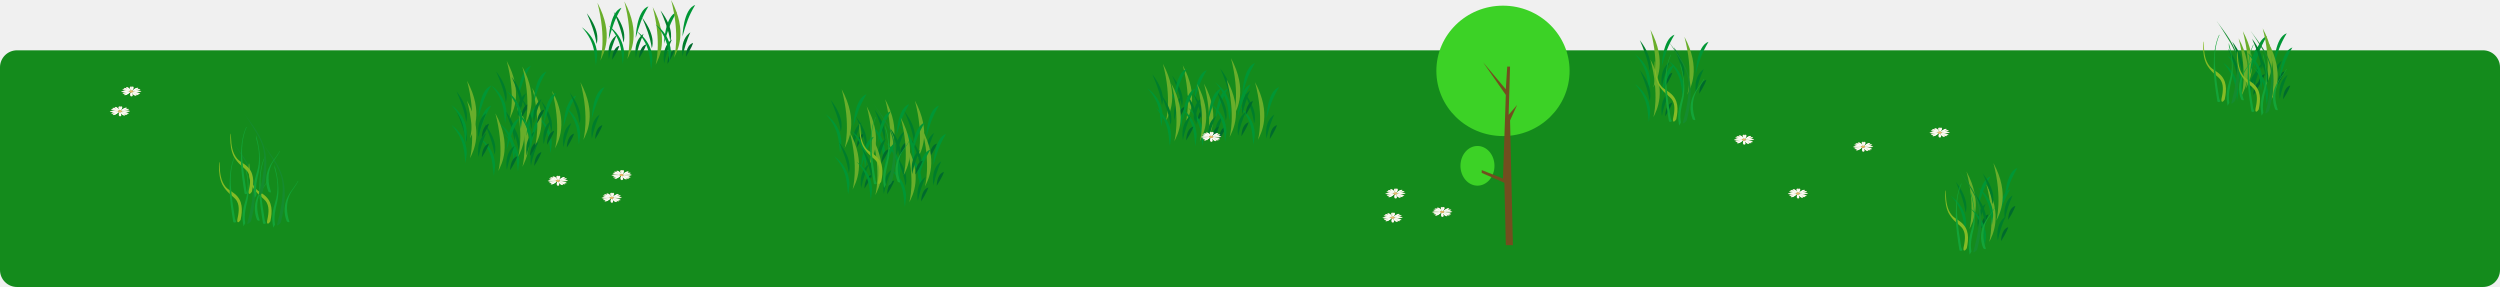
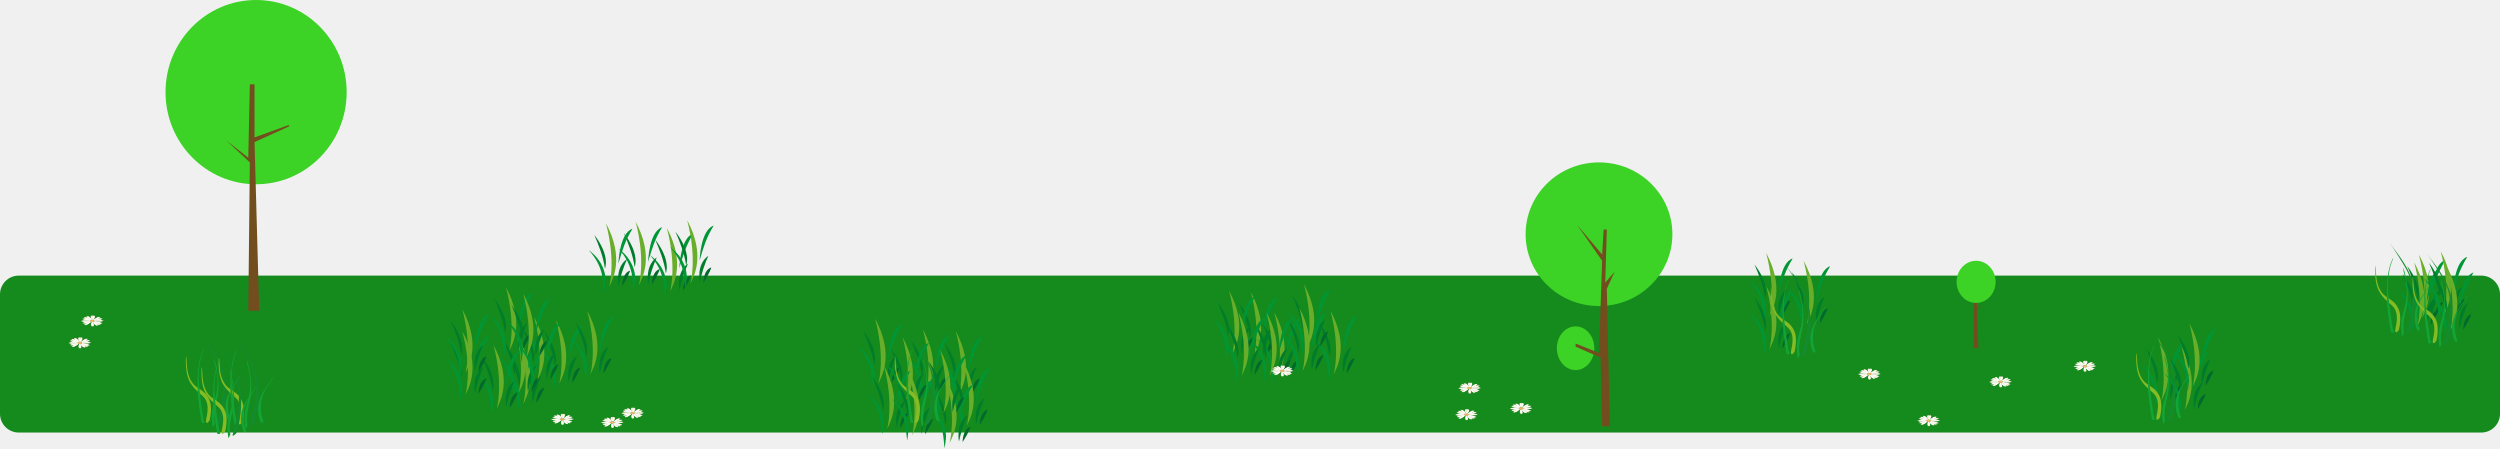
- <svg xmlns="http://www.w3.org/2000/svg" xmlns:xlink="http://www.w3.org/1999/xlink" viewBox="0 0 1764 202.5">
+ <svg xmlns="http://www.w3.org/2000/svg" xmlns:xlink="http://www.w3.org/1999/xlink" viewBox="0 0 1601 287">
  <defs>
    <style>.cls-1{fill:none;}.cls-2{fill:#ded8c1;}.cls-3{fill:#faf6e8;}.cls-4{fill:#fff;}.cls-5{fill:#c19955;}.cls-6{fill:#f8c46f;}.cls-7{fill:#69ae2b;}.cls-8{fill:#009635;}.cls-9{fill:#007d2b;}.cls-10{fill:#006a2c;}.cls-11{fill:#158b2f;}.cls-12{fill:#85bb25;}.cls-13{fill:#13a438;}.cls-14{fill:#148b1c;}.cls-15{fill:#3cd226;}.cls-16{fill:#724e1f;}</style>
    <symbol id="Grass_1" data-name="Grass 1" viewBox="0 0 28.9 44.07">
      <path class="cls-7" d="M13.49,40.74S18.23,25.17,11.39,0C23.73,22.34,15.9,36,13.49,40.74Z" />
      <path class="cls-8" d="M11.13,37.63S12.47,26,0,17.15c10.77,11.43,9,21,10.32,26.92Z" />
      <path class="cls-9" d="M19.72,39.82s-2.42-11.58,5.65-17A81.72,81.72,0,0,0,19.72,39.82Z" />
      <path class="cls-10" d="M22.13,40.11s-.16-7.89,4.92-9.73C28.07,29.56,25.57,35,22.13,40.11Z" />
      <path class="cls-9" d="M10.72,29s3.83-7.92-7.07-21.66C6.38,13.39,9.63,21.24,10.72,29Z" />
      <path class="cls-8" d="M19.62,25.76S20.15,6.4,28.9,3.48C23.87,11.7,22.54,16.21,19.62,25.76Z" />
    </symbol>
    <symbol id="Grass_3" data-name="Grass 3" viewBox="0 0 35 60.43">
      <path class="cls-1" d="M9.66,0c3.32,4.71,7.2,9.14,10,14.41,7.21,13,5.82,27.43,2.22,41.56" />
      <path class="cls-11" d="M9.65,0c2.86,4.05,5.28,8.13,7.88,12.36S22.53,21,23.44,26c1.82,9.84-1,22.74-3.52,32.29-.3,1.13,2.51-.82,2.78-2,.93-3.85,4.41-16.82,1.76-29.65C22.31,16.27,15.69,8.36,9.67,0c0,0,0,0,0,0Z" />
      <path class="cls-1" d="M14.12,55.54C19.39,31,.61,43.82.27,17.58" />
      <path class="cls-12" d="M15.29,55.65c1.44-7,1.65-13.72-4.21-18.55C8.9,35.3,6.42,34.27,4.6,32,1.39,28,.71,22.55.53,17.6.38,13.24,0,13.18,0,17.55s.46,8.94,2.38,13a25,25,0,0,0,5.26,6.63c1.79,1.79,4,3.11,5.15,5.42,2,3.84,1,8.86.17,12.86-.31,1.48.35,3.38,2.33.22Z" />
      <path class="cls-1" d="M10.74,56.86c-2.23-13.94-5.28-34.41.65-47.1" />
      <path class="cls-13" d="M11.34,55c-1.24-7.7-2.16-13.69-2.8-21.47s-.26-16.38,3-23.73c.07-.17-.19-.26-.26-.1C7.93,16.91,7.55,25,7.52,32.79,7.5,40.92,8.79,49,10.07,57c.14.87,2.11.74,2-.13Z" />
      <path class="cls-1" d="M28.08,56.17c-5.91-16.34,4.34-24,6.78-29.21" />
      <path class="cls-13" d="M28.69,55.87c-2.13-6.12-2.47-12.81.19-18.83,1.59-3.62,4.44-6.48,6.11-10,.07-.16-.19-.25-.26-.09-1.94,3.83-5.06,6.92-6.95,10.83a21.25,21.25,0,0,0-1,17.68c.29.83,2.17,1.27,1.88.44Z" />
      <path class="cls-1" d="M17,58.78c-2.19-13.71,8.43-18,1.39-41" />
      <path class="cls-13" d="M18.51,58.11c-.91-6.1.34-10.7,1.64-16.52,1.79-8.05.36-18.3-2.06-26.11a21.39,21.39,0,0,0,.12,2.3c2.36,8.22,3.05,16.19.45,24.4C16.93,47.67,16.1,52.45,17,58.25c.13.87.42,2.84.28,2Z" />
    </symbol>
    <symbol id="Daisy" data-name="Daisy" viewBox="0 0 47.36 47.37">
      <rect class="cls-1" x="2.26" y="2.08" width="43.01" height="43.1" />
      <path class="cls-2" d="M46,20.88c-3.74-2.09-14.34,1-18.07,2.18a6,6,0,0,1,.07.74,5.56,5.56,0,0,1-.08.82c12.77,3.57,18,.22,18,.22C49.16,22.92,46,20.88,46,20.88Z" />
      <path class="cls-3" d="M44,21.26c-3.32-1.73-12.74.82-16.06,1.8a4.07,4.07,0,0,1,.06.61,3.73,3.73,0,0,1-.07.68c11.36,3,16,.19,16,.19C46.8,23,44,21.26,44,21.26Z" />
      <path class="cls-4" d="M43.3,22.48c-3.19-.86-12.23.4-15.41.89a1.07,1.07,0,0,1,.06.3,1,1,0,0,1-.07.34c10.89,1.46,15.37.09,15.37.09C46,23.31,43.3,22.48,43.3,22.48Z" />
      <path class="cls-2" d="M37.49,6C33.37,7.14,28,16.8,26.23,20.28a6.06,6.06,0,0,1,.56.47,5.29,5.29,0,0,1,.53.64C38.89,14.9,40.24,8.83,40.24,8.83,41.2,5.17,37.49,6,37.49,6Z" />
      <path class="cls-3" d="M36.34,7.66c-3.58,1.12-8.46,9.58-10.11,12.62a4.22,4.22,0,0,1,.47.39,3.69,3.69,0,0,1,.43.53C37.26,15.28,38.61,10,38.61,10,39.54,6.85,36.34,7.66,36.34,7.66Z" />
      <path class="cls-4" d="M36.73,9c-2.86,1.64-8.37,8.91-10.29,11.5a1.2,1.2,0,0,1,.26.18,1.07,1.07,0,0,1,.19.28c8.75-6.65,11-10.78,11-10.78C39.25,7.66,36.73,9,36.73,9Z" />
      <path class="cls-2" d="M21,1.39c-2.11,3.74.93,14.35,2.1,18.09a4.42,4.42,0,0,1,.74-.07,5.56,5.56,0,0,1,.82.08c3.62-12.76.3-18,.3-18C23-1.79,21,1.39,21,1.39Z" />
      <path class="cls-3" d="M21.34,3.4c-1.74,3.32.77,12.75,1.74,16.08a4.07,4.07,0,0,1,.61-.06,3.73,3.73,0,0,1,.68.07c3-11.34.25-16,.25-16C23,.57,21.34,3.4,21.34,3.4Z" />
      <path class="cls-4" d="M22.56,4.06c-.87,3.19.35,12.23.83,15.42a1.07,1.07,0,0,1,.3-.06,1,1,0,0,1,.34.07c1.51-10.89.15-15.37.15-15.37C23.41,1.34,22.56,4.06,22.56,4.06Z" />
      <path class="cls-2" d="M6,9.8c1.14,4.13,10.78,9.51,14.25,11.33a5.08,5.08,0,0,1,.47-.57A7.67,7.67,0,0,1,21.4,20C15,8.44,8.9,7.06,8.9,7.06,5.24,6.09,6,9.8,6,9.8Z" />
      <path class="cls-3" d="M7.72,11c1.1,3.59,9.54,8.5,12.57,10.17a4.31,4.31,0,0,1,.39-.48,5.13,5.13,0,0,1,.53-.42C15.34,10.07,10.09,8.7,10.09,8.7,6.92,7.76,7.72,11,7.72,11Z" />
      <path class="cls-4" d="M9,10.57c1.63,2.88,8.88,8.42,11.47,10.34a1.45,1.45,0,0,1,.17-.26,1,1,0,0,1,.29-.18c-6.62-8.78-10.74-11-10.74-11C7.72,8.05,9,10.57,9,10.57Z" />
      <path class="cls-2" d="M1.38,26.3c3.73,2.12,14.35-.87,18.1-2a4.63,4.63,0,0,1-.07-.74,5.56,5.56,0,0,1,.09-.82c-12.75-3.68-18-.37-18-.37C-1.79,24.23,1.38,26.3,1.38,26.3Z" />
      <path class="cls-3" d="M3.4,25.94c3.31,1.76,12.75-.72,16.08-1.67a4.07,4.07,0,0,1-.06-.61A3.72,3.72,0,0,1,19.5,23c-11.34-3.05-16-.32-16-.32C.57,24.23,3.4,25.94,3.4,25.94Z" />
      <path class="cls-4" d="M4.06,24.72c3.18.89,12.23-.3,15.42-.76a1.07,1.07,0,0,1-.06-.3,1,1,0,0,1,.07-.34C8.61,21.77,4.12,23.1,4.12,23.1,1.34,23.87,4.06,24.72,4.06,24.72Z" />
      <path class="cls-2" d="M9.73,41.27c4.14-1.12,9.55-10.74,11.39-14.21a4.18,4.18,0,0,1-.57-.47A6.32,6.32,0,0,1,20,26C8.41,32.34,7,38.4,7,38.4,6,42.05,9.73,41.27,9.73,41.27Z" />
      <path class="cls-3" d="M10.9,39.6c3.59-1.09,8.53-9.51,10.22-12.54a3,3,0,0,1-.47-.39,3.12,3.12,0,0,1-.43-.53C10,32,8.64,37.22,8.64,37.22,7.69,40.38,10.9,39.6,10.9,39.6Z" />
      <path class="cls-4" d="M10.52,38.27C13.39,36.65,19,29.42,20.9,26.85a.88.88,0,0,1-.25-.18.87.87,0,0,1-.19-.28c-8.81,6.57-11,10.68-11,10.68C8,39.58,10.52,38.27,10.52,38.27Z" />
      <path class="cls-2" d="M26.21,46c2.14-3.71-.81-14.35-2-18.1a5.83,5.83,0,0,1-.73.06,5.3,5.3,0,0,1-.82-.08c-3.73,12.72-.45,18-.45,18C24.13,49.16,26.21,46,26.21,46Z" />
      <path class="cls-3" d="M25.86,44c1.77-3.3-.66-12.76-1.61-16.09a4.07,4.07,0,0,1-.61.06,5.05,5.05,0,0,1-.68-.08c-3.1,11.32-.38,16-.38,16C24.13,46.8,25.86,44,25.86,44Z" />
      <path class="cls-4" d="M24.65,43.31c.89-3.18-.26-12.23-.71-15.42a1.07,1.07,0,0,1-.3.06,1.94,1.94,0,0,1-.33-.07C21.71,38.75,23,43.24,23,43.24,23.78,46,24.65,43.31,24.65,43.31Z" />
      <path class="cls-2" d="M41.22,37.71c-1.11-4.14-10.71-9.6-14.16-11.44a6.2,6.2,0,0,1-.48.56,4.56,4.56,0,0,1-.65.51C32.27,39,38.33,40.43,38.33,40.43,42,41.42,41.22,37.71,41.22,37.71Z" />
      <path class="cls-3" d="M39.55,36.53C38.47,32.94,30.08,28,27.06,26.27a4.4,4.4,0,0,1-.4.46,3.64,3.64,0,0,1-.54.43c5.8,10.21,11,11.62,11,11.62C40.32,39.75,39.55,36.53,39.55,36.53Z" />
      <path class="cls-4" d="M38.22,36.91C36.61,34,29.41,28.43,26.84,26.48a.88.88,0,0,1-.18.25,1,1,0,0,1-.29.19C32.91,35.75,37,38,37,38,39.52,39.45,38.22,36.91,38.22,36.91Z" />
      <path class="cls-2" d="M44.24,32.48c-2.17-3.7-12.87-6.4-16.69-7.26a5.72,5.72,0,0,1-.32.66,4.76,4.76,0,0,1-.48.67C36,36.1,42.19,35.86,42.19,35.86,46,35.85,44.24,32.48,44.24,32.48Z" />
      <path class="cls-3" d="M42.32,31.78c-2-3.17-11.41-5.74-14.77-6.56a4.55,4.55,0,0,1-.26.55,5.66,5.66,0,0,1-.4.56c8.3,8.29,13.73,8.26,13.73,8.26C43.92,34.68,42.32,31.78,42.32,31.78Z" />
      <path class="cls-4" d="M41.14,32.5c-2.32-2.35-10.75-5.83-13.74-7a1.45,1.45,0,0,1-.11.29,1.13,1.13,0,0,1-.23.26c8.66,6.77,13.22,7.85,13.22,7.85C43.07,34.61,41.14,32.5,41.14,32.5Z" />
      <path class="cls-4" d="M41.14,32.5c-2.32-2.35-10.75-5.83-13.74-7a1.45,1.45,0,0,1-.11.29,1.13,1.13,0,0,1-.23.26c8.66,6.77,13.22,7.85,13.22,7.85C43.07,34.61,41.14,32.5,41.14,32.5Z" />
      <path class="cls-2" d="M42.88,11.8c-4.28-.3-12.56,7-15.43,9.66a5.07,5.07,0,0,1,.37.64,4.45,4.45,0,0,1,.28.77c13.08-2.2,16.41-7.46,16.41-7.46C46.64,12.28,42.88,11.8,42.88,11.8Z" />
      <path class="cls-3" d="M41.22,13c-3.75-.15-11.19,6.17-13.77,8.47a4.6,4.6,0,0,1,.31.53,3.77,3.77,0,0,1,.23.64C39.53,20.48,42.57,16,42.57,16,44.51,13.31,41.22,13,41.22,13Z" />
      <path class="cls-4" d="M41.15,14.37c-3.25.58-10.9,5.57-13.57,7.37a.88.88,0,0,1,.18.25,1.15,1.15,0,0,1,.09.33C38.33,19,41.79,15.86,41.79,15.86,44,14,41.15,14.37,41.15,14.37Z" />
      <path class="cls-2" d="M25.06,1.15c-2.71,3.32-1.54,14.29-1,18.18a3.66,3.66,0,0,1,.73.06,4.82,4.82,0,0,1,.79.22C31.33,7.65,29,1.9,29,1.9,27.63-1.64,25.06,1.15,25.06,1.15Z" />
      <path class="cls-3" d="M25.08,3.19c-2.29,3-1.42,12.69-1,16.14a4.26,4.26,0,0,1,.61,0,4.45,4.45,0,0,1,.65.19c4.9-10.66,3-15.74,3-15.74C27.24.69,25.08,3.19,25.08,3.19Z" />
      <path class="cls-4" d="M26.17,4.05c-1.41,3-1.75,12.11-1.82,15.33a1.58,1.58,0,0,1,.31,0,1.08,1.08,0,0,1,.32.13C28.32,9,27.76,4.38,27.76,4.38,27.47,1.51,26.17,4.05,26.17,4.05Z" />
      <path class="cls-2" d="M11.24,5.22c-.16,4.28,7.43,12.31,10.2,15.08a3.84,3.84,0,0,1,.62-.39,4.49,4.49,0,0,1,.76-.31c-2.66-13-8-16.14-8-16.14C11.59,1.45,11.24,5.22,11.24,5.22Z" />
      <path class="cls-3" d="M12.49,6.83c0,3.75,6.55,11,9,13.47A3,3,0,0,1,22,20a3.86,3.86,0,0,1,.64-.25C20,8.27,15.43,5.38,15.43,5.38,12.69,3.53,12.49,6.83,12.49,6.83Z" />
      <path class="cls-4" d="M13.87,6.86c.69,3.23,6,10.69,7.84,13.3A1.12,1.12,0,0,1,22,20a1.15,1.15,0,0,1,.33-.1C18.6,9.52,15.34,6.16,15.34,6.16,13.37,4.05,13.87,6.86,13.87,6.86Z" />
      <path class="cls-2" d="M3.42,16.24c2.41,3.55,13.27,5.54,17.14,6.14a4.37,4.37,0,0,1,.27-.68,5.46,5.46,0,0,1,.43-.7c-9.82-8.92-16-8.27-16-8.27C1.48,13,3.42,16.24,3.42,16.24Z" />
      <path class="cls-3" d="M5.39,16.8c2.19,3,11.76,5,15.17,5.58a3.34,3.34,0,0,1,.22-.57,3.47,3.47,0,0,1,.37-.57C12.31,13.51,6.9,13.9,6.9,13.9,3.6,14,5.39,16.8,5.39,16.8Z" />
      <path class="cls-4" d="M6.52,16c2.46,2.2,11.11,5.11,14.17,6.1a1.14,1.14,0,0,1,.09-.3,1,1,0,0,1,.21-.27c-9.09-6.18-13.7-7-13.7-7C4.45,14,6.52,16,6.52,16Z" />
      <path class="cls-2" d="M5.45,35c4.27.45,12.8-6.54,15.77-9.11a4.48,4.48,0,0,1-.35-.65,4.42,4.42,0,0,1-.25-.78C7.46,26.2,4,31.34,4,31.34,1.72,34.39,5.45,35,5.45,35Z" />
      <path class="cls-3" d="M7.15,33.87c3.74.29,11.4-5.76,14.07-8a4.54,4.54,0,0,1-.3-.53,4.15,4.15,0,0,1-.2-.66C9.12,26.45,5.91,30.84,5.91,30.84,3.88,33.44,7.15,33.87,7.15,33.87Z" />
      <path class="cls-4" d="M7.28,32.49c3.27-.46,11.08-5.17,13.81-6.87a1.38,1.38,0,0,1-.17-.25,1.28,1.28,0,0,1-.07-.34C10.26,28,6.69,31,6.69,31,4.44,32.79,7.28,32.49,7.28,32.49Z" />
      <path class="cls-2" d="M36.18,41.65c.15-4.29-7.45-12.29-10.22-15.07a4.09,4.09,0,0,1-.62.4,4.59,4.59,0,0,1-.77.31c2.69,13,8.07,16.12,8.07,16.12C35.84,45.42,36.18,41.65,36.18,41.65Z" />
      <path class="cls-3" d="M34.93,40c0-3.74-6.57-11-9-13.45a3.89,3.89,0,0,1-.52.34,4.86,4.86,0,0,1-.63.25C27.39,38.62,32,41.49,32,41.49,34.73,43.33,34.93,40,34.93,40Z" />
      <path class="cls-4" d="M33.55,40c-.7-3.23-6-10.68-7.86-13.28a1.18,1.18,0,0,1-.25.19.9.9,0,0,1-.32.09c3.69,10.36,7,13.7,7,13.7C34.05,42.82,33.55,40,33.55,40Z" />
      <path class="cls-4" d="M36.73,8.7c-2.85,1.68-8.28,9-10.16,11.63a1,1,0,0,1,.26.17,1.42,1.42,0,0,1,.2.28C35.7,14,37.85,9.87,37.85,9.87,39.23,7.34,36.73,8.7,36.73,8.7Z" />
      <path class="cls-4" d="M8.83,11.79c1.94,2.68,9.76,7.38,12.54,9a1.15,1.15,0,0,1,.14-.27,1.13,1.13,0,0,1,.27-.22c-7.55-8-11.89-9.75-11.89-9.75C7.24,9.43,8.83,11.79,8.83,11.79Z" />
      <path class="cls-4" d="M5.32,26.88c3.3.25,11.94-2.67,15-3.75a1,1,0,0,1-.12-.28,1.37,1.37,0,0,1,0-.35c-11,.6-15.11,2.78-15.11,2.78C2.49,26.57,5.32,26.88,5.32,26.88Z" />
      <path class="cls-4" d="M12.27,37.82c2.67-2,7.36-9.77,9-12.56a1.15,1.15,0,0,1-.27-.14,1.09,1.09,0,0,1-.22-.26c-8,7.55-9.73,11.9-9.73,11.9C9.9,39.41,12.27,37.82,12.27,37.82Z" />
      <path class="cls-4" d="M26.08,42.74c.61-3.25-1.34-12.16-2.07-15.3a.84.84,0,0,1-.63,0c-.63,11,1.07,15.33,1.07,15.33C25.45,45.52,26.08,42.74,26.08,42.74Z" />
      <polygon class="cls-5" points="28.46 22.98 27.43 21.13 26.55 19.71 24.32 18.94 23.62 19.33 22.79 19.1 20.83 20.03 19.5 20.89 18.61 23.08 18.81 23.66 18.91 24.62 20.06 26.36 20.82 27.58 23.09 28.43 23.62 28.41 24.6 27.87 26.67 27.49 27.5 26.23 28.51 24.43 28.48 23.66 28.46 22.98" />
      <polygon class="cls-6" points="27.83 23.08 26.52 21.84 26.39 20.06 24.34 19.51 23.72 20.78 23.04 19.94 21.58 20.91 20.03 21.16 19.19 23.14 19.89 23.66 19.95 24.42 21.24 25.49 21.3 27.05 23.25 27.94 23.72 27.78 24.39 26.44 26.46 27.13 26.7 25.6 28 24.34 27.74 23.66 27.83 23.08" />
      <path class="cls-5" d="M25.92,25a.68.68,0,0,1-1.35,0,.68.68,0,0,1,1.35,0Z" />
      <path class="cls-5" d="M26.6,24.52a.68.68,0,1,1-.68-.64A.66.66,0,0,1,26.6,24.52Z" />
      <path class="cls-5" d="M26.6,23.24a.68.68,0,1,1-.68-.64A.65.65,0,0,1,26.6,23.24Z" />
      <path class="cls-5" d="M25.7,21.32a.68.68,0,1,1-.68-.64A.66.66,0,0,1,25.7,21.32Z" />
      <path class="cls-5" d="M24.34,22.39a.68.68,0,0,1-1.36,0,.68.68,0,0,1,1.36,0Z" />
      <path class="cls-5" d="M24.34,24.1a.68.68,0,0,1-1.36,0,.68.68,0,0,1,1.36,0Z" />
      <path class="cls-5" d="M23.66,26a.68.68,0,1,1-.68-.64A.66.66,0,0,1,23.66,26Z" />
      <path class="cls-5" d="M22.31,24.54a.68.68,0,1,1-.68-.64A.67.67,0,0,1,22.31,24.54Z" />
      <path class="cls-5" d="M21.73,23.2a.68.68,0,0,1-1.36,0,.68.68,0,0,1,1.36,0Z" />
      <path class="cls-5" d="M22.83,21a.68.68,0,0,1-1.36,0,.68.68,0,0,1,1.36,0Z" />
    </symbol>
  </defs>
  <g id="Layer_2" data-name="Layer 2">
    <g id="foreground">
-       <rect id="foreground-2" data-name="foreground" class="cls-14" y="35.5" width="1764" height="167" rx="12" ry="12" />
-       <use id="foreground-3" data-name="foreground" width="28.9" height="44.07" transform="translate(582.5 63) scale(1 1.02)" xlink:href="#Grass_1" />
-       <use id="foreground-4" data-name="foreground" width="28.9" height="44.07" transform="translate(613.5 70) scale(0.97 1)" xlink:href="#Grass_1" />
-       <use id="foreground-5" data-name="foreground" width="28.9" height="44.07" transform="translate(634.5 71) scale(0.97 1)" xlink:href="#Grass_1" />
-       <use id="foreground-6" data-name="foreground" width="28.9" height="44.07" transform="translate(639.5 91) scale(0.97 1)" xlink:href="#Grass_1" />
-       <use id="foreground-7" data-name="foreground" width="28.9" height="44.07" transform="translate(628.5 102) scale(0.97 1)" xlink:href="#Grass_1" />
-       <use id="foreground-8" data-name="foreground" width="28.9" height="44.07" transform="translate(600.5 75) scale(0.97 1)" xlink:href="#Grass_1" />
-       <use id="foreground-9" data-name="foreground" width="28.9" height="44.07" transform="translate(588.5 93) scale(0.97 1)" xlink:href="#Grass_1" />
-       <use id="foreground-10" data-name="foreground" width="28.9" height="44.07" transform="translate(604.5 97) scale(0.97 1)" xlink:href="#Grass_1" />
-       <use id="foreground-11" data-name="foreground" width="28.9" height="44.07" transform="translate(624.5 83) scale(0.97 1)" xlink:href="#Grass_1" />
-       <use id="foreground-12" data-name="foreground" width="28.9" height="44.07" transform="translate(823.5 46) scale(0.97 1)" xlink:href="#Grass_1" />
-       <use id="foreground-13" data-name="foreground" width="28.9" height="44.07" transform="translate(838.5 59) scale(0.97 1)" xlink:href="#Grass_1" />
-       <use id="foreground-14" data-name="foreground" width="28.9" height="44.07" transform="translate(1153.5 21) scale(0.97 1)" xlink:href="#Grass_1" />
-       <use id="foreground-15" data-name="foreground" width="28.9" height="44.07" transform="translate(1177.5 26) scale(0.97 1)" xlink:href="#Grass_1" />
-       <use id="foreground-16" data-name="foreground" width="28.9" height="44.07" transform="translate(1153.5 42) scale(0.97 1)" xlink:href="#Grass_1" />
-       <use id="foreground-17" data-name="foreground" width="28.9" height="44.07" transform="translate(1376.5 121) scale(0.97 1)" xlink:href="#Grass_1" />
-       <use id="foreground-18" data-name="foreground" width="28.9" height="44.07" transform="translate(1390.5 130) scale(0.97 1)" xlink:href="#Grass_1" />
-       <use id="foreground-19" data-name="foreground" width="28.9" height="44.07" transform="translate(1395.5 115) scale(0.97 1)" xlink:href="#Grass_1" />
-       <use id="foreground-20" data-name="foreground" width="28.9" height="44.07" transform="translate(1571.5 22) scale(0.97 1)" xlink:href="#Grass_1" />
-       <use id="foreground-21" data-name="foreground" width="28.9" height="44.07" transform="translate(1568.5 27) scale(0.97 1)" xlink:href="#Grass_1" />
-       <use id="foreground-22" data-name="foreground" width="28.9" height="44.07" transform="translate(1585.5 20) scale(0.97 1)" xlink:href="#Grass_1" />
-       <use id="foreground-23" data-name="foreground" width="28.9" height="44.07" transform="translate(1589.5 30) scale(0.97 1)" xlink:href="#Grass_1" />
-       <use id="foreground-24" data-name="foreground" width="28.9" height="44.07" transform="translate(874.5 58) scale(0.97 1)" xlink:href="#Grass_1" />
-       <use id="foreground-25" data-name="foreground" width="28.9" height="44.07" transform="translate(857.5 41) scale(0.97 1)" xlink:href="#Grass_1" />
-       <use id="foreground-26" data-name="foreground" width="28.9" height="44.07" transform="translate(854.5 56) scale(0.97 1)" xlink:href="#Grass_1" />
-       <use id="foreground-27" data-name="foreground" width="28.9" height="44.07" transform="translate(833.5 59) scale(0.97 1)" xlink:href="#Grass_1" />
-       <use id="foreground-28" data-name="foreground" width="28.9" height="44.07" transform="translate(809.5 45) scale(0.97 1)" xlink:href="#Grass_1" />
-       <use id="foreground-29" data-name="foreground" width="28.9" height="44.07" transform="translate(815.5 59) scale(0.97 1)" xlink:href="#Grass_1" />
-       <use id="foreground-30" data-name="foreground" width="28.9" height="44.07" transform="translate(378.5 64) scale(0.97 1)" xlink:href="#Grass_1" />
-       <use id="foreground-31" data-name="foreground" width="28.9" height="44.07" transform="translate(398.5 58) scale(0.97 1)" xlink:href="#Grass_1" />
-       <use id="foreground-32" data-name="foreground" width="28.9" height="44.07" transform="translate(449.5 5) scale(0.97 1)" xlink:href="#Grass_1" />
-       <use id="foreground-33" data-name="foreground" width="28.9" height="44.07" transform="translate(429.5 1) scale(0.97 1)" xlink:href="#Grass_1" />
-       <use id="foreground-34" data-name="foreground" width="28.9" height="44.07" transform="translate(410.5 2) scale(0.97 1)" xlink:href="#Grass_1" />
-       <use id="foreground-35" data-name="foreground" width="28.9" height="44.07" transform="translate(462.5) scale(0.97 1)" xlink:href="#Grass_1" />
-       <use id="foreground-36" data-name="foreground" width="28.9" height="44.07" transform="translate(355.5 77) scale(0.97 1)" xlink:href="#Grass_1" />
-       <use id="foreground-37" data-name="foreground" width="28.9" height="44.07" transform="translate(352.5 70) scale(0.97 1)" xlink:href="#Grass_1" />
-       <use id="foreground-38" data-name="foreground" width="28.9" height="44.07" transform="translate(338.5 80) scale(0.97 1)" xlink:href="#Grass_1" />
-       <use id="foreground-39" data-name="foreground" width="28.9" height="44.07" transform="translate(318.5 71) scale(0.97 1)" xlink:href="#Grass_1" />
-       <use id="foreground-40" data-name="foreground" width="28.9" height="44.07" transform="translate(318.5 57) scale(0.97 1)" xlink:href="#Grass_1" />
-       <use id="foreground-41" data-name="foreground" width="28.9" height="44.07" transform="translate(364.5 62) scale(0.97 1)" xlink:href="#Grass_1" />
-       <use id="foreground-42" data-name="foreground" width="28.9" height="44.07" transform="translate(346.5 43) scale(0.97 1)" xlink:href="#Grass_1" />
-       <use id="foreground-43" data-name="foreground" width="28.9" height="44.07" transform="translate(357.5 47) scale(0.97 1)" xlink:href="#Grass_1" />
-       <use id="foreground-44" data-name="foreground" width="35" height="60.43" transform="translate(1372.5 120) scale(1 0.99)" xlink:href="#Grass_3" />
-       <use id="foreground-45" data-name="foreground" width="35" height="60.43" transform="translate(1167.5 29) scale(1 0.99)" xlink:href="#Grass_3" />
-       <use id="foreground-46" data-name="foreground" width="35" height="60.43" transform="translate(1554.5 15) scale(1 0.99)" xlink:href="#Grass_3" />
-       <use id="foreground-47" data-name="foreground" width="35" height="60.43" transform="translate(1578.5 22) scale(1 0.99)" xlink:href="#Grass_3" />
-       <use id="foreground-48" data-name="foreground" width="35" height="60.43" transform="translate(606.5 73) scale(1 0.99)" xlink:href="#Grass_3" />
-       <use id="foreground-49" data-name="foreground" width="35" height="60.43" transform="translate(154.5 100) scale(1 0.99)" xlink:href="#Grass_3" />
-       <use id="foreground-50" data-name="foreground" width="35" height="60.43" transform="translate(175.5 101) scale(1 0.99)" xlink:href="#Grass_3" />
-       <use id="foreground-51" data-name="foreground" width="35" height="60.43" transform="translate(162.5 80) scale(1 0.99)" xlink:href="#Grass_3" />
-       <use id="foreground-52" data-name="foreground" width="47.36" height="47.37" transform="translate(1307.5 100) scale(0.3 0.15)" xlink:href="#Daisy" />
-       <use id="foreground-53" data-name="foreground" width="47.36" height="47.37" transform="translate(1261.5 133) scale(0.3 0.15)" xlink:href="#Daisy" />
-       <use id="foreground-54" data-name="foreground" width="47.36" height="47.37" transform="translate(1223.5 95) scale(0.3 0.15)" xlink:href="#Daisy" />
-       <use id="foreground-55" data-name="foreground" width="47.36" height="47.37" transform="translate(975.5 150) scale(0.3 0.15)" xlink:href="#Daisy" />
-       <use id="foreground-56" data-name="foreground" width="47.36" height="47.37" transform="translate(847.5 93) scale(0.3 0.15)" xlink:href="#Daisy" />
-       <use id="foreground-57" data-name="foreground" width="47.36" height="47.37" transform="translate(424.5 136) scale(0.3 0.15)" xlink:href="#Daisy" />
-       <use id="foreground-58" data-name="foreground" width="47.36" height="47.37" transform="translate(431.5 120) scale(0.3 0.15)" xlink:href="#Daisy" />
-       <use id="foreground-59" data-name="foreground" width="47.36" height="47.37" transform="translate(386.5 124) scale(0.3 0.15)" xlink:href="#Daisy" />
-       <use id="foreground-60" data-name="foreground" width="47.36" height="47.37" transform="translate(85.5 61) scale(0.3 0.15)" xlink:href="#Daisy" />
-       <use id="foreground-61" data-name="foreground" width="47.36" height="47.37" transform="translate(77.5 75) scale(0.3 0.15)" xlink:href="#Daisy" />
-       <use id="foreground-62" data-name="foreground" width="47.36" height="47.37" transform="translate(977.5 133) scale(0.3 0.15)" xlink:href="#Daisy" />
-       <use id="foreground-63" data-name="foreground" width="47.36" height="47.37" transform="translate(1361.5 90) scale(0.3 0.15)" xlink:href="#Daisy" />
-       <use id="foreground-64" data-name="foreground" width="47.36" height="47.37" transform="translate(1010.5 146) scale(0.3 0.15)" xlink:href="#Daisy" />
-       <ellipse id="fore" class="cls-15" cx="1042.5" cy="117" rx="12" ry="14" />
-       <ellipse id="fore-2" data-name="fore" class="cls-15" cx="1060.5" cy="50" rx="47" ry="46" />
-       <polygon id="fore-3" data-name="fore" class="cls-16" points="1067.5 173 1062.5 173 1061.5 129 1045.5 122 1045.5 120 1060.5 126 1062.5 67 1046.5 44 1062.5 63 1063.5 47 1065.5 47 1064.5 81 1070.5 74 1065.5 85 1067.5 173" />
+       <rect id="foreground-2" data-name="foreground" class="cls-14" y="176.5" width="1601" height="100.5" rx="12" ry="12" />
+       <use id="foreground-3" data-name="foreground" width="28.9" height="44.07" transform="translate(549 204) scale(1 1.02)" xlink:href="#Grass_1" />
+       <use id="foreground-4" data-name="foreground" width="28.9" height="44.07" transform="translate(580 211) scale(0.97 1)" xlink:href="#Grass_1" />
+       <use id="foreground-5" data-name="foreground" width="28.9" height="44.07" transform="translate(601 212) scale(0.97 1)" xlink:href="#Grass_1" />
+       <use id="foreground-6" data-name="foreground" width="28.9" height="44.07" transform="translate(606 232) scale(0.97 1)" xlink:href="#Grass_1" />
+       <use id="foreground-7" data-name="foreground" width="28.9" height="44.07" transform="translate(595 243) scale(0.97 1)" xlink:href="#Grass_1" />
+       <use id="foreground-8" data-name="foreground" width="28.9" height="44.07" transform="translate(567 216) scale(0.97 1)" xlink:href="#Grass_1" />
+       <use id="foreground-9" data-name="foreground" width="28.9" height="44.07" transform="translate(555 234) scale(0.97 1)" xlink:href="#Grass_1" />
+       <use id="foreground-10" data-name="foreground" width="28.9" height="44.07" transform="translate(571 238) scale(0.97 1)" xlink:href="#Grass_1" />
+       <use id="foreground-11" data-name="foreground" width="28.9" height="44.07" transform="translate(591 224) scale(0.97 1)" xlink:href="#Grass_1" />
+       <use id="foreground-12" data-name="foreground" width="28.9" height="44.07" transform="translate(790 187) scale(0.97 1)" xlink:href="#Grass_1" />
+       <use id="foreground-13" data-name="foreground" width="28.9" height="44.07" transform="translate(805 200) scale(0.97 1)" xlink:href="#Grass_1" />
+       <use id="foreground-14" data-name="foreground" width="28.9" height="44.07" transform="translate(1120 162) scale(0.97 1)" xlink:href="#Grass_1" />
+       <use id="foreground-15" data-name="foreground" width="28.9" height="44.07" transform="translate(1144 167) scale(0.97 1)" xlink:href="#Grass_1" />
+       <use id="foreground-16" data-name="foreground" width="28.9" height="44.07" transform="translate(1120 183) scale(0.97 1)" xlink:href="#Grass_1" />
+       <use id="foreground-17" data-name="foreground" width="28.9" height="44.07" transform="translate(1371 216) scale(0.97 1)" xlink:href="#Grass_1" />
+       <use id="foreground-18" data-name="foreground" width="28.9" height="44.07" transform="translate(1386 222) scale(0.97 1)" xlink:href="#Grass_1" />
+       <use id="foreground-19" data-name="foreground" width="28.9" height="44.07" transform="translate(1391 207) scale(0.97 1)" xlink:href="#Grass_1" />
+       <use id="foreground-20" data-name="foreground" width="28.9" height="44.07" transform="translate(1538 163) scale(0.97 1)" xlink:href="#Grass_1" />
+       <use id="foreground-21" data-name="foreground" width="28.9" height="44.07" transform="translate(1535 168) scale(0.97 1)" xlink:href="#Grass_1" />
+       <use id="foreground-22" data-name="foreground" width="28.9" height="44.07" transform="translate(1552 161) scale(0.97 1)" xlink:href="#Grass_1" />
+       <use id="foreground-23" data-name="foreground" width="28.9" height="44.07" transform="translate(1556 171) scale(0.97 1)" xlink:href="#Grass_1" />
+       <use id="foreground-24" data-name="foreground" width="28.9" height="44.07" transform="translate(841 199) scale(0.97 1)" xlink:href="#Grass_1" />
+       <use id="foreground-25" data-name="foreground" width="28.9" height="44.07" transform="translate(824 182) scale(0.97 1)" xlink:href="#Grass_1" />
+       <use id="foreground-26" data-name="foreground" width="28.9" height="44.07" transform="translate(821 197) scale(0.97 1)" xlink:href="#Grass_1" />
+       <use id="foreground-27" data-name="foreground" width="28.9" height="44.07" transform="translate(800 200) scale(0.97 1)" xlink:href="#Grass_1" />
+       <use id="foreground-28" data-name="foreground" width="28.9" height="44.07" transform="translate(776 186) scale(0.97 1)" xlink:href="#Grass_1" />
+       <use id="foreground-29" data-name="foreground" width="28.9" height="44.07" transform="translate(782 200) scale(0.97 1)" xlink:href="#Grass_1" />
+       <use id="foreground-30" data-name="foreground" width="28.9" height="44.07" transform="translate(345 205) scale(0.97 1)" xlink:href="#Grass_1" />
+       <use id="foreground-31" data-name="foreground" width="28.9" height="44.07" transform="translate(365 199) scale(0.97 1)" xlink:href="#Grass_1" />
+       <use id="foreground-32" data-name="foreground" width="28.9" height="44.07" transform="translate(416 146) scale(0.97 1)" xlink:href="#Grass_1" />
+       <use id="foreground-33" data-name="foreground" width="28.9" height="44.07" transform="translate(396 142) scale(0.97 1)" xlink:href="#Grass_1" />
+       <use id="foreground-34" data-name="foreground" width="28.9" height="44.07" transform="translate(377 143) scale(0.97 1)" xlink:href="#Grass_1" />
+       <use id="foreground-35" data-name="foreground" width="28.9" height="44.07" transform="translate(429 141) scale(0.97 1)" xlink:href="#Grass_1" />
+       <use id="foreground-36" data-name="foreground" width="28.9" height="44.07" transform="translate(322 218) scale(0.97 1)" xlink:href="#Grass_1" />
+       <use id="foreground-37" data-name="foreground" width="28.9" height="44.07" transform="translate(319 211) scale(0.97 1)" xlink:href="#Grass_1" />
+       <use id="foreground-38" data-name="foreground" width="28.9" height="44.07" transform="translate(305 221) scale(0.97 1)" xlink:href="#Grass_1" />
+       <use id="foreground-39" data-name="foreground" width="28.9" height="44.07" transform="translate(285 212) scale(0.97 1)" xlink:href="#Grass_1" />
+       <use id="foreground-40" data-name="foreground" width="28.9" height="44.07" transform="translate(285 198) scale(0.97 1)" xlink:href="#Grass_1" />
+       <use id="foreground-41" data-name="foreground" width="28.9" height="44.07" transform="translate(331 203) scale(0.97 1)" xlink:href="#Grass_1" />
+       <use id="foreground-42" data-name="foreground" width="28.9" height="44.07" transform="translate(313 184) scale(0.97 1)" xlink:href="#Grass_1" />
+       <use id="foreground-43" data-name="foreground" width="28.9" height="44.07" transform="translate(324 188) scale(0.97 1)" xlink:href="#Grass_1" />
+       <use id="foreground-44" data-name="foreground" width="35" height="60.43" transform="translate(1368 212) scale(1 0.99)" xlink:href="#Grass_3" />
+       <use id="foreground-45" data-name="foreground" width="35" height="60.43" transform="translate(1134 170) scale(1 0.99)" xlink:href="#Grass_3" />
+       <use id="foreground-46" data-name="foreground" width="35" height="60.43" transform="translate(1521 156) scale(1 0.99)" xlink:href="#Grass_3" />
+       <use id="foreground-47" data-name="foreground" width="35" height="60.43" transform="translate(1545 163) scale(1 0.99)" xlink:href="#Grass_3" />
+       <use id="foreground-48" data-name="foreground" width="35" height="60.43" transform="translate(573 214) scale(1 0.99)" xlink:href="#Grass_3" />
+       <use id="foreground-49" data-name="foreground" width="35" height="60.43" transform="translate(119 214) scale(1 0.99)" xlink:href="#Grass_3" />
+       <use id="foreground-50" data-name="foreground" width="35" height="60.43" transform="translate(140 215) scale(1 0.99)" xlink:href="#Grass_3" />
+       <use id="foreground-51" data-name="foreground" width="35" height="60.43" transform="translate(129 221) scale(1 0.99)" xlink:href="#Grass_3" />
+       <use id="foreground-52" data-name="foreground" width="47.36" height="47.37" transform="translate(1274 241) scale(0.3 0.15)" xlink:href="#Daisy" />
+       <use id="foreground-53" data-name="foreground" width="47.36" height="47.37" transform="translate(1228 265.86) scale(0.3 0.15)" xlink:href="#Daisy" />
+       <use id="foreground-54" data-name="foreground" width="47.36" height="47.37" transform="translate(1190 236) scale(0.3 0.15)" xlink:href="#Daisy" />
+       <use id="foreground-55" data-name="foreground" width="47.36" height="47.37" transform="translate(932 262) scale(0.3 0.15)" xlink:href="#Daisy" />
+       <use id="foreground-56" data-name="foreground" width="47.36" height="47.37" transform="translate(814 234) scale(0.3 0.15)" xlink:href="#Daisy" />
+       <use id="foreground-57" data-name="foreground" width="47.36" height="47.37" transform="translate(385 267) scale(0.3 0.15)" xlink:href="#Daisy" />
+       <use id="foreground-58" data-name="foreground" width="47.36" height="47.37" transform="translate(398 261) scale(0.3 0.15)" xlink:href="#Daisy" />
+       <use id="foreground-59" data-name="foreground" width="47.36" height="47.37" transform="translate(353 265) scale(0.3 0.15)" xlink:href="#Daisy" />
+       <use id="foreground-60" data-name="foreground" width="47.36" height="47.37" transform="translate(52 202) scale(0.3 0.15)" xlink:href="#Daisy" />
+       <use id="foreground-61" data-name="foreground" width="47.36" height="47.37" transform="translate(44 216) scale(0.3 0.15)" xlink:href="#Daisy" />
+       <use id="foreground-62" data-name="foreground" width="47.36" height="47.37" transform="translate(934 245) scale(0.3 0.15)" xlink:href="#Daisy" />
+       <use id="foreground-63" data-name="foreground" width="47.36" height="47.37" transform="translate(1328 231) scale(0.3 0.15)" xlink:href="#Daisy" />
+       <use id="foreground-64" data-name="foreground" width="47.36" height="47.37" transform="translate(967 258) scale(0.3 0.15)" xlink:href="#Daisy" />
+       <ellipse id="fore" class="cls-15" cx="1009" cy="223" rx="12" ry="14" />
+       <ellipse id="fore-2" data-name="fore" class="cls-15" cx="1024" cy="150" rx="47" ry="46" />
+       <polygon id="fore-3" data-name="fore" class="cls-16" points="1031 273 1026 273 1025 229 1009 222 1009 220 1024 226 1026 167 1010 144 1026 163 1027 147 1029 147 1028 181 1034 174 1029 185 1031 273" />
+       <polygon id="middle" class="cls-16" points="1267 223 1264 223 1264 194 1262 190 1264 192 1264 189 1266 189 1266 197 1269 195 1266 198 1267 223" />
+       <ellipse id="middleground" class="cls-15" cx="1265.5" cy="180.5" rx="12.5" ry="13.5" />
+       <ellipse id="middle-2" data-name="middle" class="cls-15" cx="164" cy="59" rx="58" ry="59" />
+       <polygon id="middle-3" data-name="middle" class="cls-16" points="166 199 159 199 160 104 145 90 159 101 160 54 163 54 163 88 185 80 185 81 163 91 166 199" />
    </g>
  </g>
</svg>
